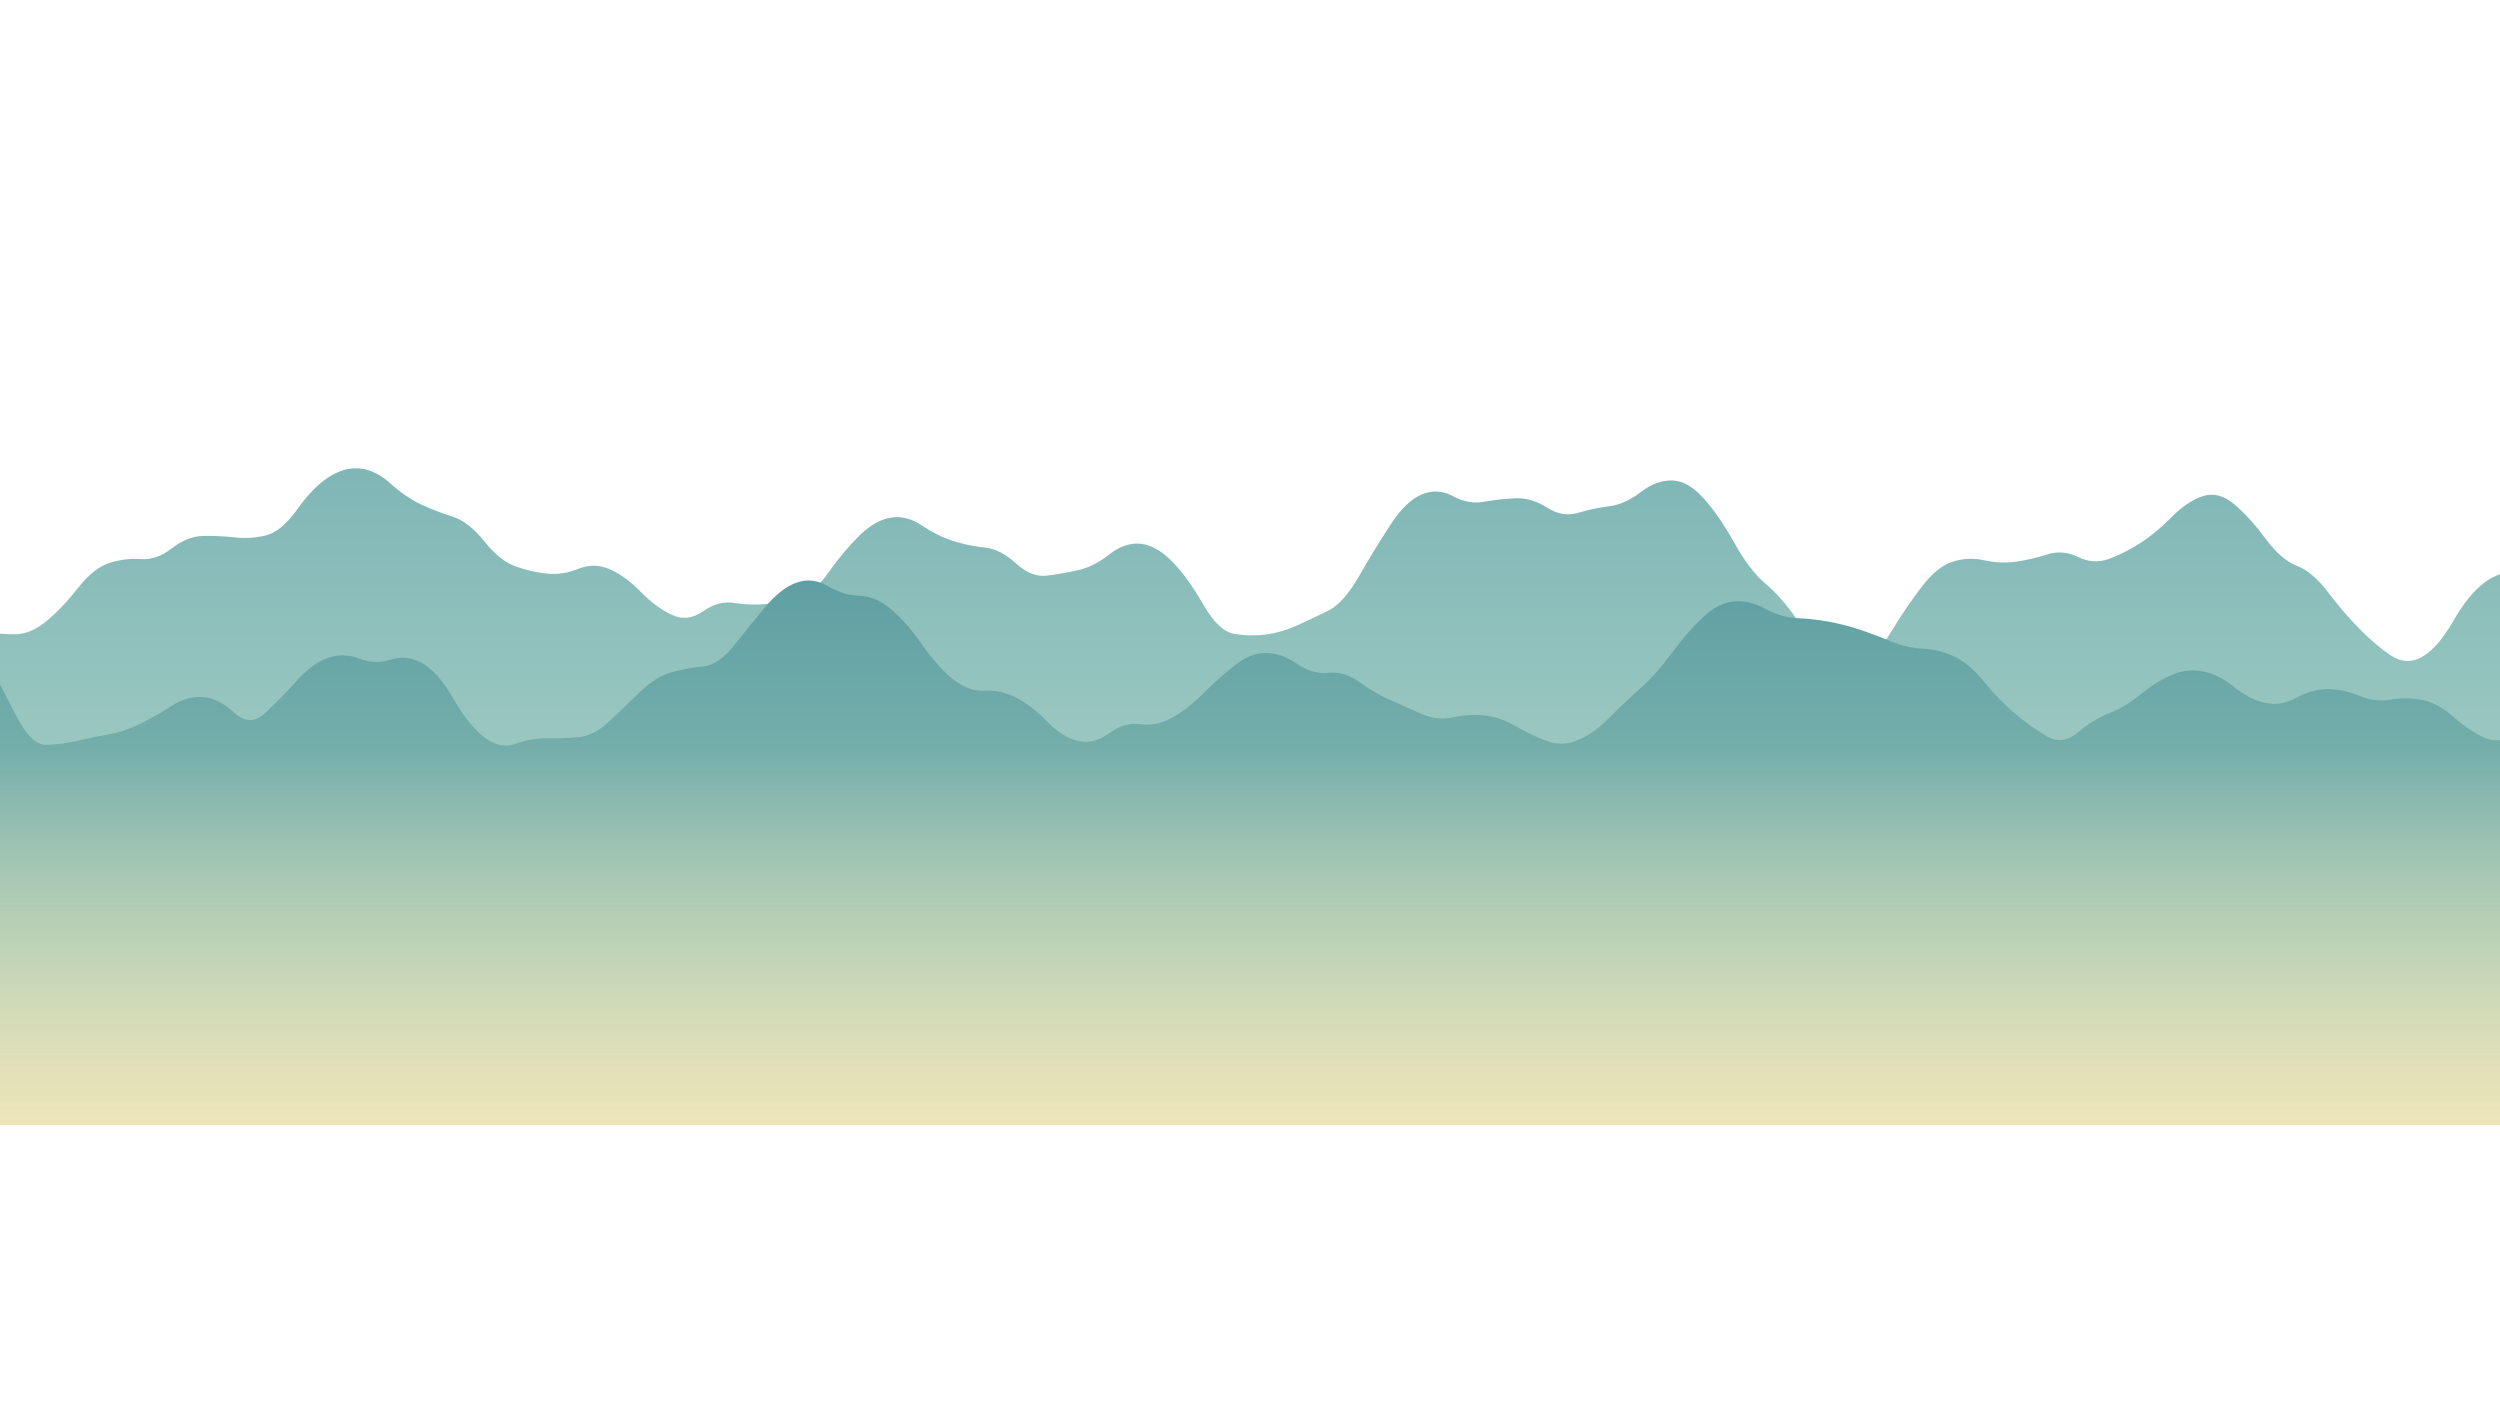
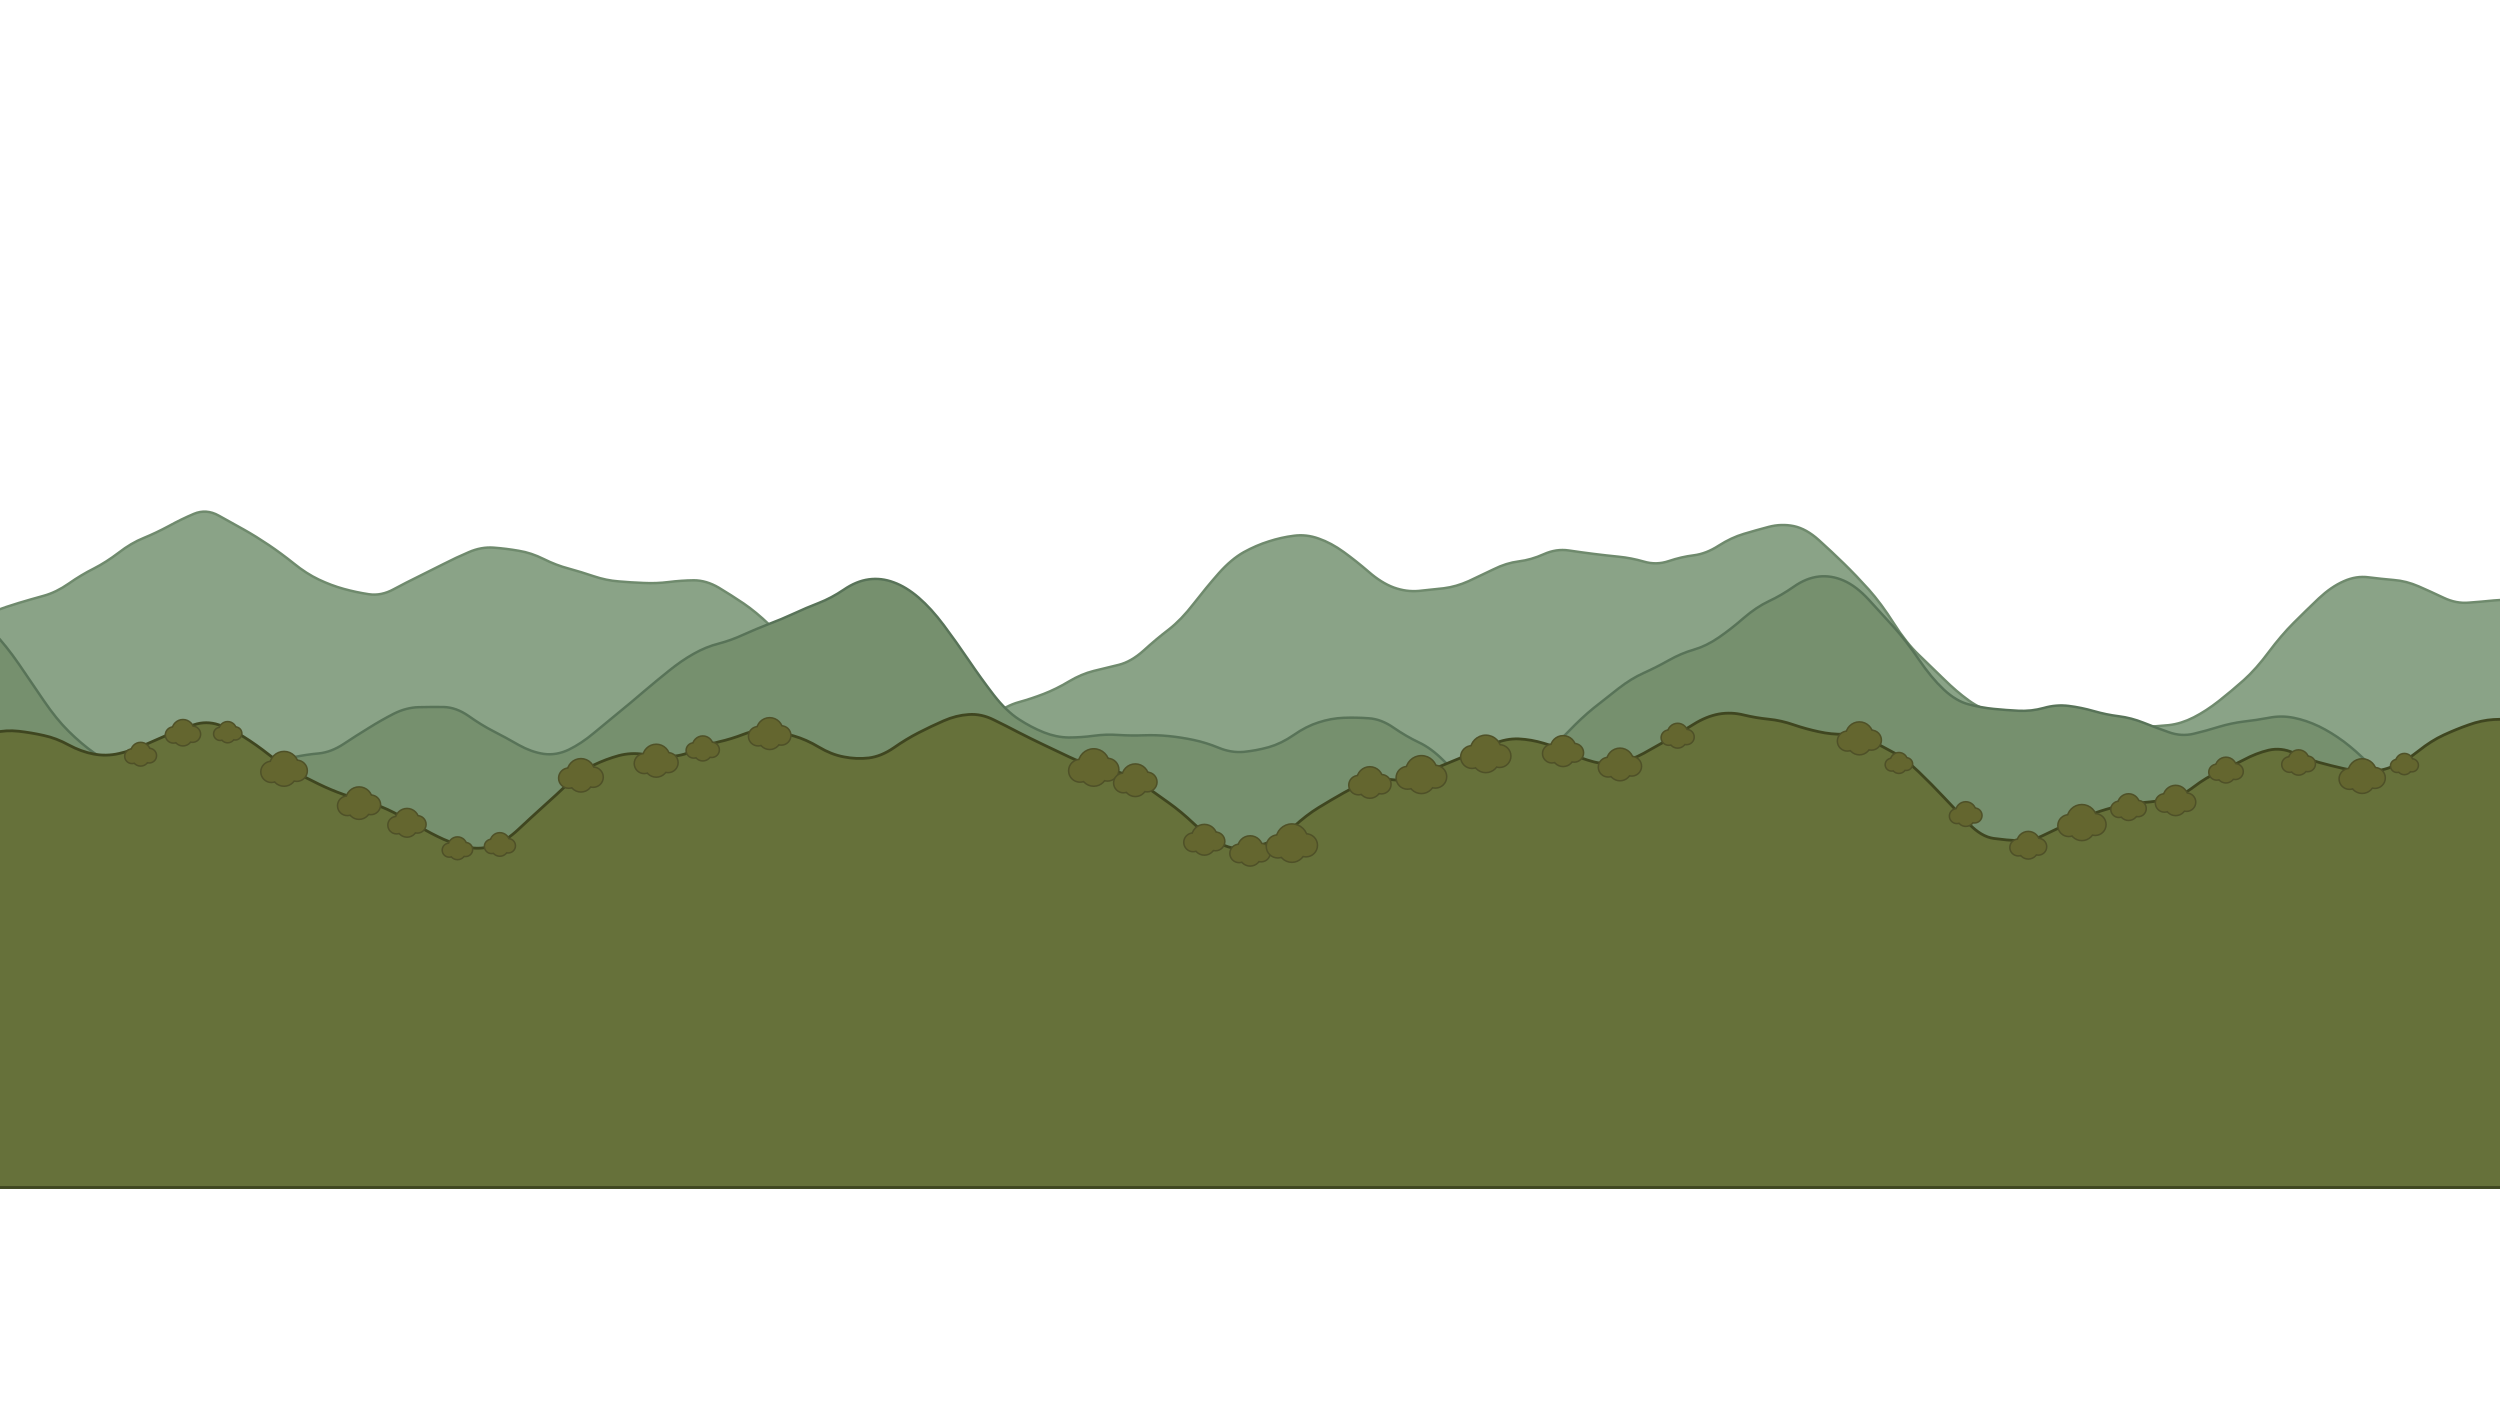
<svg xmlns="http://www.w3.org/2000/svg" viewBox="0 0 1600 900" width="1600" height="900" focusable="false" aria-hidden="true">
-   <defs>
-     <linearGradient id="a" x1="0" y1="0" x2="0" y2="1">
-       <stop offset="0" stop-color="#7fb6b6" />
-       <stop offset="1" stop-color="#bfe0cf" />
-     </linearGradient>
-     <linearGradient id="b" x1="0" y1="0" x2="0" y2="1">
-       <stop offset="0" stop-color="#5f9fa3" />
-       <stop offset="1" stop-color="#a4d0bd" />
-     </linearGradient>
-     <linearGradient id="m" x1="0" y1="0" x2="0" y2="1">
-       <stop offset="0" stop-color="#f6e7b8" stop-opacity="0" />
-       <stop offset="1" stop-color="#f6e7b8" stop-opacity="0.9" />
-     </linearGradient>
-   </defs>
-   <path d="M-40 377.1Q-20 402.3 -10 404.2Q0 406.1 10 405.9Q20 405.7 30 397.3Q40 389 50 376.2Q60 363.5 70 360.3Q80 357.1 90 357.8Q100 358.6 110 350.9Q120 343.2 130 343Q140 342.8 150 343.9Q160 345.1 170 342.7Q180 340.3 190 326.3Q200 312.2 210 305.6Q220 299 230 299.8Q240 300.6 250 309.5Q260 318.5 270 323.1Q280 327.6 290 330.8Q300 334 310 346.5Q320 359 330 362.5Q340 366.1 350 367.1Q360 368.1 370 364.1Q380 360 390 364.2Q400 368.5 410 378.7Q420 388.9 430 393.5Q440 398.2 450 391.2Q460 384.2 470 385.9Q480 387.5 490 386.6Q500 385.7 510 383.2Q520 380.7 530 366.7Q540 352.6 550 342.8Q560 333 570 331.3Q580 329.6 590 336.3Q600 343 610 346.2Q620 349.4 630 350.4Q640 351.3 650 360.4Q660 369.6 670 368.4Q680 367.2 690 364.9Q700 362.7 710 354.8Q720 347 730 348Q740 349.1 750 359.2Q760 369.3 770 386.7Q780 404.1 790 405.7Q800 407.4 810 406.1Q820 404.8 830 400.3Q840 395.8 850 390.9Q860 385.9 870 368.4Q880 350.9 890 335.7Q900 320.5 910 316.4Q920 312.2 930 317.6Q940 323 950 321.1Q960 319.3 970 318.9Q980 318.5 990 324.8Q1000 331.2 1010 328.2Q1020 325.2 1030 324Q1040 322.7 1050 315Q1060 307.3 1070 307.5Q1080 307.6 1090 318.6Q1100 329.6 1110 347.5Q1120 365.3 1130 373.6Q1140 382 1150 396.4Q1160 410.9 1170 420.3Q1180 429.6 1190 425.4Q1200 421.3 1210 404.9Q1220 388.4 1230 375.4Q1240 362.4 1250 359.4Q1260 356.3 1270 358.6Q1280 360.8 1290 359.5Q1300 358.1 1310 354.9Q1320 351.6 1330 356.5Q1340 361.4 1350 357.6Q1360 353.9 1370 347.4Q1380 341 1390 330.8Q1400 320.7 1410 317.5Q1420 314.3 1430 322.8Q1440 331.3 1450 344.8Q1460 358.3 1470 362.1Q1480 365.9 1490 379.1Q1500 392.2 1510 402.4Q1520 412.6 1530 419.4Q1540 426.1 1550 420.5Q1560 414.9 1570 397.6Q1580 380.3 1590 372.9Q1600 365.4 1610 366.4Q1620 367.4 1630 361.4L1640 355.4L1640 720 L-40 720Z" fill="url(#a)" />
-   <path d="M-40 382.5Q-20 400.4 -10 419.1Q0 437.8 10 457.4Q20 477.1 30 476.7Q40 476.3 50 474Q60 471.7 70 469.9Q80 468.1 90 463.1Q100 458.1 110 451.7Q120 445.3 130 446.1Q140 446.9 150 456.2Q160 465.5 170 456.1Q180 446.7 190 435.6Q200 424.5 210 421Q220 417.6 230 421.5Q240 425.4 250 422.2Q260 418.9 270 424.3Q280 429.6 290 446.9Q300 464.2 310 471.9Q320 479.5 330 476Q340 472.4 350 472.5Q360 472.7 370 471.8Q380 471 390 461.6Q400 452.2 410 442.5Q420 432.9 430 430.2Q440 427.5 450 426.5Q460 425.6 470 412.8Q480 400.1 490 388.2Q500 376.3 510 372.8Q520 369.3 530 375.2Q540 381 550 381.3Q560 381.5 570 389.7Q580 398 590 412.4Q600 426.8 610 434.7Q620 442.7 630 442Q640 441.4 650 446.3Q660 451.3 670 461.6Q680 472 690 474.2Q700 476.5 710 469.2Q720 462 730 463.5Q740 464.9 750 459.4Q760 453.9 770 443.9Q780 433.9 790 426Q800 418 810 417.9Q820 417.8 830 424.8Q840 431.7 850 430.6Q860 429.4 870 436.5Q880 443.7 890 448.1Q900 452.6 910 457Q920 461.3 930 459.1Q940 456.9 950 457.9Q960 458.9 970 464.7Q980 470.6 990 474.2Q1000 477.9 1010 473.6Q1020 469.4 1030 459.3Q1040 449.3 1050 440.4Q1060 431.5 1070 417.9Q1080 404.3 1090 395Q1100 385.6 1110 384.9Q1120 384.1 1130 389.7Q1140 395.2 1150 395.6Q1160 396 1170 397.8Q1180 399.6 1190 402.9Q1200 406.2 1210 410.4Q1220 414.6 1230 415.1Q1240 415.5 1250 419.8Q1260 424.2 1270 436.5Q1280 448.8 1290 457Q1300 465.3 1310 471.2Q1320 477.1 1330 468.6Q1340 460.2 1350 456.4Q1360 452.5 1370 444.3Q1380 436.2 1390 431.9Q1400 427.7 1410 429.7Q1420 431.7 1430 439.8Q1440 447.8 1450 449.9Q1460 452 1470 446.4Q1480 440.9 1490 441Q1500 441.2 1510 445.3Q1520 449.5 1530 447.8Q1540 446.1 1550 447.9Q1560 449.8 1570 458.6Q1580 467.4 1590 472.1Q1600 476.7 1610 469Q1620 461.3 1630 455.7L1640 450L1640 720 L-40 720Z" fill="url(#b)" />
-   <rect y="480" width="1600" height="240" fill="url(#m)" />
+   <path d="M-60 441.5Q-44 423.5 -36 415.9Q-28 408.3 -20 401.2Q-12 394.2 -4 391.3Q4 388.3 12 385.9Q20 383.5 28 381.3Q36 379.1 44 373.5Q52 367.9 60 363.9Q68 359.8 76 353.7Q84 347.5 92 344.3Q100 341 108 336.7Q116 332.3 124 328.9Q132 325.5 140 330Q148 334.5 156 338.9Q164 343.4 172 348.8Q180 354.2 188 360.6Q196 367.1 204 370.9Q212 374.7 220 376.9Q228 379.1 236 380.3Q244 381.5 252 377.1Q260 372.8 268 368.9Q276 365 284 360.9Q292 356.8 300 353.4Q308 349.9 316 350.5Q324 351.1 332 352.5Q340 353.8 348 357.8Q356 361.8 364 363.9Q372 366.1 380 368.8Q388 371.5 396 372.1Q404 372.8 412 373.1Q420 373.5 428 372.5Q436 371.5 444 371.4Q452 371.4 460 376.1Q468 380.9 476 386.3Q484 391.8 492 399.5Q500 407.3 508 416.9Q516 426.6 524 435.8Q532 445 540 453.8Q548 462.5 556 468.7Q564 475 572 476.8Q580 478.6 588 479.6Q596 480.7 604 475.9Q612 471.2 620 467.6Q628 464 636 457.8Q644 451.6 652 449.4Q660 447.2 668 444.1Q676 441 684 436.2Q692 431.4 700 429.4Q708 427.4 716 425.5Q724 423.5 732 416.3Q740 409 748 402.9Q756 396.7 764 386.3Q772 376 780 366.9Q788 357.9 796 353.4Q804 349 812 346.5Q820 343.9 828 342.9Q836 341.8 844 344.7Q852 347.5 860 353.3Q868 359.1 876 366Q884 373 892 376Q900 378.9 908 378.2Q916 377.4 924 376.5Q932 375.5 940 371.9Q948 368.2 956 364.3Q964 360.3 972 359.3Q980 358.3 988 354.7Q996 351.1 1004 352.3Q1012 353.5 1020 354.5Q1028 355.5 1036 356.3Q1044 357.1 1052 359.4Q1060 361.8 1068 359.1Q1076 356.4 1084 355.4Q1092 354.4 1100 349.2Q1108 344.1 1116 341.7Q1124 339.3 1132 337.2Q1140 335.1 1148 336.7Q1156 338.4 1164 345.6Q1172 352.8 1180 360.6Q1188 368.4 1196 377.3Q1204 386.3 1212 398.9Q1220 411.5 1228 419.1Q1236 426.8 1244 434.6Q1252 442.5 1260 448.3Q1268 454.1 1276 455.4Q1284 456.7 1292 455.5Q1300 454.3 1308 457Q1316 459.7 1324 458Q1332 456.2 1340 457.6Q1348 459.1 1356 462.3Q1364 465.5 1372 465.2Q1380 464.9 1388 464.1Q1396 463.2 1404 459.1Q1412 455 1420 448.7Q1428 442.4 1436 435.3Q1444 428.1 1452 417.3Q1460 406.6 1468 398.6Q1476 390.6 1484 383Q1492 375.5 1500 372Q1508 368.4 1516 369.5Q1524 370.5 1532 371.2Q1540 371.8 1548 375.3Q1556 378.8 1564 382.6Q1572 386.4 1580 385.7Q1588 385.1 1596 384.3Q1604 383.6 1612 383.5Q1620 383.3 1628 379.7Q1636 376.2 1644 371.4L1652 366.7L1652 760L-60 760Z" fill="#8aa387" stroke="#6f8a6d" stroke-width="1.6" />
+   <path d="M-60 379.7Q-44 380.3 -36 382Q-28 383.6 -20 390Q-12 396.5 -4 404.9Q4 413.3 12 424.9Q20 436.6 28 448.4Q36 460.2 44 468.1Q52 476 60 481.7Q68 487.3 76 487.5Q84 487.6 92 486.9Q100 486.1 108 486.3Q116 486.5 124 484.6Q132 482.7 140 483.2Q148 483.7 156 485.3Q164 487 172 486.7Q180 486.3 188 484.6Q196 482.9 204 482.2Q212 481.4 220 476.1Q228 470.8 236 465.9Q244 460.9 252 456.8Q260 452.8 268 452.6Q276 452.4 284 452.5Q292 452.7 300 458.3Q308 464 316 468.1Q324 472.2 332 476.8Q340 481.3 348 482.5Q356 483.6 364 479.8Q372 475.9 380 469.2Q388 462.5 396 456Q404 449.5 412 442.6Q420 435.8 428 429.4Q436 422.9 444 418.4Q452 413.9 460 411.9Q468 409.8 476 406.1Q484 402.5 492 399.4Q500 396.4 508 392.7Q516 389 524 385.9Q532 382.8 540 377.4Q548 371.9 556 370.8Q564 369.7 572 372.7Q580 375.6 588 382.5Q596 389.4 604 400.1Q612 410.8 620 422.6Q628 434.4 636 444.8Q644 455.1 652 460.3Q660 465.5 668 468.7Q676 471.9 684 472Q692 472 700 470.9Q708 469.8 716 470.4Q724 470.9 732 470.6Q740 470.3 748 471.1Q756 471.9 764 473.6Q772 475.3 780 478.6Q788 481.9 796 481.2Q804 480.4 812 478.2Q820 475.9 828 470.4Q836 464.8 844 462.3Q852 459.7 860 459.4Q868 459.1 876 459.7Q884 460.2 892 465.8Q900 471.3 908 475.1Q916 478.8 924 486.9Q932 495 940 495.4Q948 495.9 956 496.4Q964 497 972 491.4Q980 485.9 988 481.2Q996 476.5 1004 468Q1012 459.6 1020 453.1Q1028 446.7 1036 440.5Q1044 434.3 1052 430.7Q1060 427.1 1068 422.6Q1076 418.1 1084 415.8Q1092 413.5 1100 408Q1108 402.5 1116 395.5Q1124 388.6 1132 384.8Q1140 381.1 1148 375.5Q1156 369.9 1164 369Q1172 368.1 1180 371.6Q1188 375.1 1196 383.8Q1204 392.5 1212 401.3Q1220 410.2 1228 422Q1236 433.8 1244 441.3Q1252 448.8 1260 450.8Q1268 452.9 1276 453.7Q1284 454.5 1292 454.9Q1300 455.3 1308 453.1Q1316 450.8 1324 451.8Q1332 452.8 1340 455.1Q1348 457.4 1356 458.4Q1364 459.4 1372 462.6Q1380 465.8 1388 468.6Q1396 471.5 1404 469.6Q1412 467.7 1420 465.2Q1428 462.8 1436 461.8Q1444 460.9 1452 459.4Q1460 457.8 1468 459.4Q1476 461 1484 464.8Q1492 468.7 1500 474.6Q1508 480.6 1516 488.8Q1524 497 1532 503.1Q1540 509.3 1548 511.1Q1556 512.9 1564 510Q1572 507 1580 501.9Q1588 496.8 1596 489.8Q1604 482.7 1612 476.1Q1620 469.6 1628 462.4Q1636 455.2 1644 450.1L1652 445.1L1652 760L-60 760Z" fill="#76906e" stroke="#587358" stroke-width="1.6" />
+   <path d="M-60 473.7Q-44 476 -36 474.9Q-28 473.7 -20 472.2Q-12 470.7 -4 468.9Q4 467.1 12 468Q20 468.9 28 470.7Q36 472.4 44 476.8Q52 481.1 60 482.6Q68 484.1 76 482.3Q84 480.5 92 477Q100 473.5 108 470Q116 466.6 124 463.9Q132 461.2 140 463.9Q148 466.5 156 471.6Q164 476.6 172 482.9Q180 489.2 188 493.6Q196 497.9 204 501.8Q212 505.7 220 508.5Q228 511.2 236 513.6Q244 515.9 252 520Q260 524.1 268 528.8Q276 533.6 284 537.2Q292 540.7 300 542.3Q308 543.9 316 541Q324 538.2 332 530.6Q340 523.1 348 515.9Q356 508.8 364 501.1Q372 493.4 380 489.6Q388 485.8 396 483.6Q404 481.5 412 482.8Q420 484.1 428 484.1Q436 484.1 444 480.4Q452 476.7 460 474.8Q468 473 476 469.9Q484 466.8 492 467.8Q500 468.8 508 471Q516 473.3 524 478.1Q532 482.9 540 484.4Q548 486 556 485.1Q564 484.1 572 478.6Q580 473 588 468.9Q596 464.8 604 461.3Q612 457.8 620 457.3Q628 456.7 636 460.7Q644 464.6 652 468.8Q660 472.9 668 476.7Q676 480.4 684 484.3Q692 488.2 700 490Q708 491.7 716 494.2Q724 496.6 732 502.4Q740 508.2 748 513.8Q756 519.5 764 527.1Q772 534.8 780 539.3Q788 543.9 796 542.9Q804 542 812 539.2Q820 536.5 828 529.1Q836 521.7 844 516.8Q852 511.9 860 507.4Q868 502.8 876 500.5Q884 498.1 892 499.1Q900 500.1 908 496.4Q916 492.7 924 489.5Q932 486.3 940 482.9Q948 479.5 956 476Q964 472.6 972 472.9Q980 473.3 988 475.7Q996 478 1004 481.8Q1012 485.5 1020 487.6Q1028 489.6 1036 488.1Q1044 486.5 1052 482.1Q1060 477.7 1068 473.1Q1076 468.5 1084 463.5Q1092 458.5 1100 457Q1108 455.6 1116 457.6Q1124 459.5 1132 460.3Q1140 461.1 1148 463.9Q1156 466.6 1164 468.3Q1172 470.1 1180 469.9Q1188 469.8 1196 473.5Q1204 477.2 1212 481.7Q1220 486.2 1228 494Q1236 501.7 1244 510.2Q1252 518.7 1260 527.1Q1268 535.5 1276 536.6Q1284 537.7 1292 538.1Q1300 538.5 1308 534.5Q1316 530.6 1324 527Q1332 523.5 1340 520.6Q1348 517.7 1356 515.9Q1364 514.1 1372 513.6Q1380 513 1388 511.4Q1396 509.7 1404 503.6Q1412 497.5 1420 494Q1428 490.5 1436 486.3Q1444 482 1452 480.1Q1460 478.3 1468 481.9Q1476 485.6 1484 487.9Q1492 490.1 1500 491.9Q1508 493.8 1516 493.7Q1524 493.6 1532 490.3Q1540 486.9 1548 480.5Q1556 474.1 1564 470.4Q1572 466.7 1580 463.9Q1588 461 1596 460.5Q1604 460 1612 461.4Q1620 462.8 1628 462.4Q1636 462 1644 461.3L1652 460.7L1652 760L-60 760Z" fill="#66713a" stroke="#3f4620" stroke-width="1.8" />
+   <g fill="#4f5128" stroke="#4f5128" stroke-width="2" stroke-linejoin="round">
+     <circle cx="90" cy="481.5" r="5.9" />
+     <circle cx="84.5" cy="484" r="4.2" />
+     <circle cx="95.5" cy="483.6" r="4.2" />
+     <circle cx="90" cy="484.8" r="5" />
+   </g>
+   <g fill="#64662f">
+     <circle cx="90" cy="481.5" r="5.9" />
+     <circle cx="84.5" cy="484" r="4.2" />
+     <circle cx="95.5" cy="483.6" r="4.2" />
+     <circle cx="90" cy="484.8" r="5" />
+   </g>
+   <g fill="#4f5128" stroke="#4f5128" stroke-width="2" stroke-linejoin="round">
+     <circle cx="117.1" cy="467.6" r="6.6" />
+     <circle cx="111" cy="470.4" r="4.7" />
+     <circle cx="123.2" cy="469.9" r="4.7" />
+     <circle cx="117.1" cy="471.3" r="5.6" />
+   </g>
+   <g fill="#64662f">
+     <circle cx="117.1" cy="467.6" r="6.6" />
+     <circle cx="111" cy="470.4" r="4.7" />
+     <circle cx="123.2" cy="469.9" r="4.7" />
+     <circle cx="117.1" cy="471.3" r="5.6" />
+   </g>
+   <g fill="#4f5128" stroke="#4f5128" stroke-width="2" stroke-linejoin="round">
+     <circle cx="145.7" cy="467.5" r="5.2" />
+     <circle cx="140.9" cy="469.7" r="3.7" />
+     <circle cx="150.6" cy="469.4" r="3.7" />
+     <circle cx="145.7" cy="470.5" r="4.4" />
+   </g>
+   <g fill="#64662f">
+     <circle cx="145.7" cy="467.5" r="5.2" />
+     <circle cx="140.9" cy="469.7" r="3.7" />
+     <circle cx="150.6" cy="469.4" r="3.7" />
+     <circle cx="145.7" cy="470.5" r="4.4" />
+   </g>
+   <g fill="#4f5128" stroke="#4f5128" stroke-width="2" stroke-linejoin="round">
+     <circle cx="181.8" cy="490.2" r="8.8" />
+     <circle cx="173.7" cy="494" r="6.3" />
+     <circle cx="189.9" cy="493.3" r="6.3" />
+     <circle cx="181.8" cy="495.2" r="7.5" />
+   </g>
+   <g fill="#64662f">
+     <circle cx="181.8" cy="490.2" r="8.8" />
+     <circle cx="173.7" cy="494" r="6.3" />
+     <circle cx="189.9" cy="493.3" r="6.3" />
+     <circle cx="181.8" cy="495.2" r="7.5" />
+   </g>
+   <g fill="#4f5128" stroke="#4f5128" stroke-width="2" stroke-linejoin="round">
+     <circle cx="229.8" cy="512.2" r="8.1" />
+     <circle cx="222.3" cy="515.7" r="5.8" />
+     <circle cx="237.3" cy="515.1" r="5.8" />
+     <circle cx="229.8" cy="516.9" r="7" />
+   </g>
+   <g fill="#64662f">
+     <circle cx="229.8" cy="512.2" r="8.1" />
+     <circle cx="222.3" cy="515.7" r="5.8" />
+     <circle cx="237.3" cy="515.1" r="5.8" />
+     <circle cx="229.8" cy="516.9" r="7" />
+   </g>
+   <g fill="#4f5128" stroke="#4f5128" stroke-width="2" stroke-linejoin="round">
+     <circle cx="260.5" cy="525.1" r="7.2" />
+     <circle cx="253.8" cy="528.1" r="5.1" />
+     <circle cx="267.1" cy="527.6" r="5.1" />
+     <circle cx="260.5" cy="529.2" r="6.1" />
+   </g>
+   <g fill="#64662f">
+     <circle cx="260.5" cy="525.1" r="7.2" />
+     <circle cx="253.8" cy="528.1" r="5.1" />
+     <circle cx="267.1" cy="527.6" r="5.1" />
+     <circle cx="260.5" cy="529.2" r="6.1" />
+   </g>
+   <g fill="#4f5128" stroke="#4f5128" stroke-width="2" stroke-linejoin="round">
+     <circle cx="292.8" cy="541.7" r="5.6" />
+     <circle cx="287.5" cy="544.1" r="4" />
+     <circle cx="298" cy="543.7" r="4" />
+     <circle cx="292.8" cy="544.9" r="4.8" />
+   </g>
+   <g fill="#64662f">
+     <circle cx="292.8" cy="541.7" r="5.6" />
+     <circle cx="287.5" cy="544.1" r="4" />
+     <circle cx="298" cy="543.7" r="4" />
+     <circle cx="292.8" cy="544.9" r="4.8" />
+   </g>
+   <g fill="#4f5128" stroke="#4f5128" stroke-width="2" stroke-linejoin="round">
+     <circle cx="319.9" cy="539.2" r="5.8" />
+     <circle cx="314.6" cy="541.7" r="4.1" />
+     <circle cx="325.3" cy="541.3" r="4.1" />
+     <circle cx="319.9" cy="542.5" r="5" />
+   </g>
+   <g fill="#64662f">
+     <circle cx="319.9" cy="539.2" r="5.8" />
+     <circle cx="314.6" cy="541.7" r="4.1" />
+     <circle cx="325.3" cy="541.3" r="4.1" />
+     <circle cx="319.9" cy="542.5" r="5" />
+   </g>
+   <g fill="#4f5128" stroke="#4f5128" stroke-width="2" stroke-linejoin="round">
+     <circle cx="371.8" cy="494.4" r="8.4" />
+     <circle cx="364" cy="498" r="6" />
+     <circle cx="379.6" cy="497.4" r="6" />
+     <circle cx="371.8" cy="499.2" r="7.2" />
+   </g>
+   <g fill="#64662f">
+     <circle cx="371.8" cy="494.4" r="8.4" />
+     <circle cx="364" cy="498" r="6" />
+     <circle cx="379.6" cy="497.4" r="6" />
+     <circle cx="371.8" cy="499.2" r="7.2" />
+   </g>
+   <g fill="#4f5128" stroke="#4f5128" stroke-width="2" stroke-linejoin="round">
+     <circle cx="420" cy="485.1" r="8.3" />
+     <circle cx="412.3" cy="488.7" r="5.9" />
+     <circle cx="427.6" cy="488.1" r="5.9" />
+     <circle cx="420" cy="489.8" r="7.1" />
+   </g>
+   <g fill="#64662f">
+     <circle cx="420" cy="485.1" r="8.3" />
+     <circle cx="412.3" cy="488.7" r="5.9" />
+     <circle cx="427.6" cy="488.1" r="5.9" />
+     <circle cx="420" cy="489.8" r="7.1" />
+   </g>
+   <g fill="#4f5128" stroke="#4f5128" stroke-width="2" stroke-linejoin="round">
+     <circle cx="449.8" cy="477.7" r="6.2" />
+     <circle cx="444" cy="480.3" r="4.4" />
+     <circle cx="455.5" cy="479.9" r="4.4" />
+     <circle cx="449.8" cy="481.2" r="5.3" />
+   </g>
+   <g fill="#64662f">
+     <circle cx="449.8" cy="477.7" r="6.2" />
+     <circle cx="444" cy="480.3" r="4.4" />
+     <circle cx="455.5" cy="479.9" r="4.4" />
+     <circle cx="449.8" cy="481.2" r="5.3" />
+   </g>
+   <g fill="#4f5128" stroke="#4f5128" stroke-width="2" stroke-linejoin="round">
+     <circle cx="492.6" cy="467.8" r="8" />
+     <circle cx="485.2" cy="471.2" r="5.7" />
+     <circle cx="500" cy="470.7" r="5.7" />
+     <circle cx="492.6" cy="472.4" r="6.8" />
+   </g>
+   <g fill="#64662f">
+     <circle cx="492.6" cy="467.8" r="8" />
+     <circle cx="485.2" cy="471.2" r="5.7" />
+     <circle cx="500" cy="470.7" r="5.7" />
+     <circle cx="492.6" cy="472.4" r="6.8" />
+   </g>
+   <g fill="#4f5128" stroke="#4f5128" stroke-width="2" stroke-linejoin="round">
+     <circle cx="700" cy="489.2" r="9.5" />
+     <circle cx="691.2" cy="493.3" r="6.8" />
+     <circle cx="708.8" cy="492.6" r="6.8" />
+     <circle cx="700" cy="494.6" r="8.1" />
+   </g>
+   <g fill="#64662f">
+     <circle cx="700" cy="489.2" r="9.5" />
+     <circle cx="691.2" cy="493.3" r="6.8" />
+     <circle cx="708.8" cy="492.6" r="6.8" />
+     <circle cx="700" cy="494.6" r="8.1" />
+   </g>
+   <g fill="#4f5128" stroke="#4f5128" stroke-width="2" stroke-linejoin="round">
+     <circle cx="726.6" cy="497.6" r="8.2" />
+     <circle cx="719" cy="501.1" r="5.8" />
+     <circle cx="734.2" cy="500.5" r="5.8" />
+     <circle cx="726.6" cy="502.3" r="7" />
+   </g>
+   <g fill="#64662f">
+     <circle cx="726.6" cy="497.6" r="8.2" />
+     <circle cx="719" cy="501.1" r="5.8" />
+     <circle cx="734.2" cy="500.5" r="5.8" />
+     <circle cx="726.6" cy="502.3" r="7" />
+   </g>
+   <g fill="#4f5128" stroke="#4f5128" stroke-width="2" stroke-linejoin="round">
+     <circle cx="770.8" cy="535.8" r="7.7" />
+     <circle cx="763.6" cy="539.1" r="5.5" />
+     <circle cx="777.9" cy="538.5" r="5.5" />
+     <circle cx="770.8" cy="540.2" r="6.6" />
+   </g>
+   <g fill="#64662f">
+     <circle cx="770.8" cy="535.8" r="7.7" />
+     <circle cx="763.6" cy="539.1" r="5.5" />
+     <circle cx="777.9" cy="538.5" r="5.5" />
+     <circle cx="770.8" cy="540.2" r="6.6" />
+   </g>
+   <g fill="#4f5128" stroke="#4f5128" stroke-width="2" stroke-linejoin="round">
+     <circle cx="800.1" cy="543" r="7.6" />
+     <circle cx="793" cy="546.2" r="5.4" />
+     <circle cx="807.1" cy="545.7" r="5.4" />
+     <circle cx="800.1" cy="547.3" r="6.5" />
+   </g>
+   <g fill="#64662f">
+     <circle cx="800.1" cy="543" r="7.6" />
+     <circle cx="793" cy="546.2" r="5.4" />
+     <circle cx="807.1" cy="545.7" r="5.4" />
+     <circle cx="800.1" cy="547.3" r="6.5" />
+   </g>
+   <g fill="#4f5128" stroke="#4f5128" stroke-width="2" stroke-linejoin="round">
+     <circle cx="826.8" cy="537.5" r="9.7" />
+     <circle cx="817.8" cy="541.7" r="6.9" />
+     <circle cx="835.8" cy="541" r="6.9" />
+     <circle cx="826.8" cy="543.1" r="8.3" />
+   </g>
+   <g fill="#64662f">
+     <circle cx="826.8" cy="537.5" r="9.7" />
+     <circle cx="817.8" cy="541.7" r="6.9" />
+     <circle cx="835.8" cy="541" r="6.9" />
+     <circle cx="826.8" cy="543.1" r="8.3" />
+   </g>
+   <g fill="#4f5128" stroke="#4f5128" stroke-width="2" stroke-linejoin="round">
+     <circle cx="876.7" cy="499.1" r="7.9" />
+     <circle cx="869.4" cy="502.5" r="5.7" />
+     <circle cx="884.1" cy="501.9" r="5.7" />
+     <circle cx="876.7" cy="503.6" r="6.8" />
+   </g>
+   <g fill="#64662f">
+     <circle cx="876.7" cy="499.1" r="7.9" />
+     <circle cx="869.4" cy="502.5" r="5.7" />
+     <circle cx="884.1" cy="501.9" r="5.7" />
+     <circle cx="876.7" cy="503.6" r="6.8" />
+   </g>
+   <g fill="#4f5128" stroke="#4f5128" stroke-width="2" stroke-linejoin="round">
+     <circle cx="909.7" cy="493.7" r="9.6" />
+     <circle cx="900.8" cy="497.8" r="6.8" />
+     <circle cx="918.6" cy="497.1" r="6.8" />
+     <circle cx="909.7" cy="499.2" r="8.2" />
+   </g>
+   <g fill="#64662f">
+     <circle cx="909.7" cy="493.7" r="9.6" />
+     <circle cx="900.8" cy="497.8" r="6.8" />
+     <circle cx="918.6" cy="497.1" r="6.8" />
+     <circle cx="909.7" cy="499.2" r="8.2" />
+   </g>
+   <g fill="#4f5128" stroke="#4f5128" stroke-width="2" stroke-linejoin="round">
+     <circle cx="950.9" cy="480.5" r="9.5" />
+     <circle cx="942.1" cy="484.5" r="6.8" />
+     <circle cx="959.7" cy="483.9" r="6.8" />
+     <circle cx="950.9" cy="485.9" r="8.1" />
+   </g>
+   <g fill="#64662f">
+     <circle cx="950.9" cy="480.5" r="9.5" />
+     <circle cx="942.1" cy="484.5" r="6.8" />
+     <circle cx="959.7" cy="483.9" r="6.8" />
+     <circle cx="950.9" cy="485.9" r="8.1" />
+   </g>
+   <g fill="#4f5128" stroke="#4f5128" stroke-width="2" stroke-linejoin="round">
+     <circle cx="1000.4" cy="479" r="7.7" />
+     <circle cx="993.2" cy="482.3" r="5.5" />
+     <circle cx="1007.5" cy="481.8" r="5.5" />
+     <circle cx="1000.4" cy="483.5" r="6.6" />
+   </g>
+   <g fill="#64662f">
+     <circle cx="1000.4" cy="479" r="7.7" />
+     <circle cx="993.2" cy="482.3" r="5.5" />
+     <circle cx="1007.5" cy="481.8" r="5.5" />
+     <circle cx="1000.4" cy="483.5" r="6.6" />
+   </g>
+   <g fill="#4f5128" stroke="#4f5128" stroke-width="2" stroke-linejoin="round">
+     <circle cx="1036.8" cy="487.5" r="8.2" />
+     <circle cx="1029.2" cy="491" r="5.8" />
+     <circle cx="1044.3" cy="490.4" r="5.8" />
+     <circle cx="1036.8" cy="492.2" r="7" />
+   </g>
+   <g fill="#64662f">
+     <circle cx="1036.8" cy="487.5" r="8.2" />
+     <circle cx="1029.2" cy="491" r="5.8" />
+     <circle cx="1044.3" cy="490.4" r="5.8" />
+     <circle cx="1036.8" cy="492.2" r="7" />
+   </g>
+   <g fill="#4f5128" stroke="#4f5128" stroke-width="2" stroke-linejoin="round">
+     <circle cx="1073.7" cy="469.5" r="6.1" />
+     <circle cx="1068" cy="472.1" r="4.4" />
+     <circle cx="1079.4" cy="471.7" r="4.4" />
+     <circle cx="1073.7" cy="473" r="5.3" />
+   </g>
+   <g fill="#64662f">
+     <circle cx="1073.7" cy="469.5" r="6.1" />
+     <circle cx="1068" cy="472.1" r="4.4" />
+     <circle cx="1079.4" cy="471.7" r="4.4" />
+     <circle cx="1073.7" cy="473" r="5.3" />
+   </g>
+   <g fill="#4f5128" stroke="#4f5128" stroke-width="2" stroke-linejoin="round">
+     <circle cx="1190" cy="470.8" r="8.3" />
+     <circle cx="1182.3" cy="474.3" r="5.9" />
+     <circle cx="1197.7" cy="473.7" r="5.9" />
+     <circle cx="1190" cy="475.5" r="7.1" />
+   </g>
+   <g fill="#64662f">
+     <circle cx="1190" cy="470.8" r="8.3" />
+     <circle cx="1182.3" cy="474.3" r="5.9" />
+     <circle cx="1197.7" cy="473.7" r="5.9" />
+     <circle cx="1190" cy="475.5" r="7.1" />
+   </g>
+   <g fill="#4f5128" stroke="#4f5128" stroke-width="2" stroke-linejoin="round">
+     <circle cx="1215.3" cy="487.2" r="5.1" />
+     <circle cx="1210.6" cy="489.4" r="3.6" />
+     <circle cx="1220" cy="489" r="3.6" />
+     <circle cx="1215.3" cy="490.1" r="4.4" />
+   </g>
+   <g fill="#64662f">
+     <circle cx="1215.3" cy="487.2" r="5.1" />
+     <circle cx="1210.6" cy="489.4" r="3.6" />
+     <circle cx="1220" cy="489" r="3.6" />
+     <circle cx="1215.3" cy="490.1" r="4.4" />
+   </g>
+   <g fill="#4f5128" stroke="#4f5128" stroke-width="2" stroke-linejoin="round">
+     <circle cx="1258.1" cy="519.7" r="6.1" />
+     <circle cx="1252.4" cy="522.3" r="4.3" />
+     <circle cx="1263.7" cy="521.9" r="4.3" />
+     <circle cx="1258.1" cy="523.2" r="5.2" />
+   </g>
+   <g fill="#64662f">
+     <circle cx="1258.1" cy="519.7" r="6.1" />
+     <circle cx="1252.4" cy="522.3" r="4.3" />
+     <circle cx="1263.7" cy="521.9" r="4.3" />
+     <circle cx="1258.1" cy="523.2" r="5.2" />
+   </g>
+   <g fill="#4f5128" stroke="#4f5128" stroke-width="2" stroke-linejoin="round">
+     <circle cx="1298.1" cy="539.5" r="6.9" />
+     <circle cx="1291.7" cy="542.4" r="4.9" />
+     <circle cx="1304.5" cy="541.9" r="4.9" />
+     <circle cx="1298.1" cy="543.4" r="5.9" />
+   </g>
+   <g fill="#64662f">
+     <circle cx="1298.1" cy="539.5" r="6.9" />
+     <circle cx="1291.7" cy="542.4" r="4.9" />
+     <circle cx="1304.5" cy="541.9" r="4.9" />
+     <circle cx="1298.1" cy="543.4" r="5.9" />
+   </g>
+   <g fill="#4f5128" stroke="#4f5128" stroke-width="2" stroke-linejoin="round">
+     <circle cx="1332.4" cy="524.5" r="9.1" />
+     <circle cx="1324" cy="528.4" r="6.5" />
+     <circle cx="1340.9" cy="527.7" r="6.5" />
+     <circle cx="1332.4" cy="529.7" r="7.8" />
+   </g>
+   <g fill="#64662f">
+     <circle cx="1332.4" cy="524.5" r="9.1" />
+     <circle cx="1324" cy="528.4" r="6.5" />
+     <circle cx="1340.9" cy="527.7" r="6.5" />
+     <circle cx="1332.4" cy="529.7" r="7.8" />
+   </g>
+   <g fill="#4f5128" stroke="#4f5128" stroke-width="2" stroke-linejoin="round">
+     <circle cx="1362.3" cy="515.1" r="6.6" />
+     <circle cx="1356.1" cy="518" r="4.7" />
+     <circle cx="1368.4" cy="517.5" r="4.7" />
+     <circle cx="1362.3" cy="518.9" r="5.7" />
+   </g>
+   <g fill="#64662f">
+     <circle cx="1362.3" cy="515.1" r="6.6" />
+     <circle cx="1356.1" cy="518" r="4.7" />
+     <circle cx="1368.4" cy="517.5" r="4.7" />
+     <circle cx="1362.3" cy="518.9" r="5.7" />
+   </g>
+   <g fill="#4f5128" stroke="#4f5128" stroke-width="2" stroke-linejoin="round">
+     <circle cx="1392.4" cy="510.7" r="7.6" />
+     <circle cx="1385.3" cy="513.9" r="5.4" />
+     <circle cx="1399.4" cy="513.4" r="5.4" />
+     <circle cx="1392.4" cy="515" r="6.5" />
+   </g>
+   <g fill="#64662f">
+     <circle cx="1392.4" cy="510.7" r="7.6" />
+     <circle cx="1385.3" cy="513.9" r="5.4" />
+     <circle cx="1399.4" cy="513.4" r="5.4" />
+     <circle cx="1392.4" cy="515" r="6.5" />
+   </g>
+   <g fill="#4f5128" stroke="#4f5128" stroke-width="2" stroke-linejoin="round">
+     <circle cx="1424.6" cy="491.5" r="6.4" />
+     <circle cx="1418.7" cy="494.2" r="4.6" />
+     <circle cx="1430.6" cy="493.8" r="4.6" />
+     <circle cx="1424.6" cy="495.1" r="5.5" />
+   </g>
+   <g fill="#64662f">
+     <circle cx="1424.6" cy="491.5" r="6.4" />
+     <circle cx="1418.7" cy="494.2" r="4.6" />
+     <circle cx="1430.6" cy="493.8" r="4.6" />
+     <circle cx="1424.6" cy="495.1" r="5.5" />
+   </g>
+   <g fill="#4f5128" stroke="#4f5128" stroke-width="2" stroke-linejoin="round">
+     <circle cx="1471.1" cy="486.6" r="6.2" />
+     <circle cx="1465.3" cy="489.3" r="4.5" />
+     <circle cx="1476.9" cy="488.9" r="4.5" />
+     <circle cx="1471.1" cy="490.2" r="5.4" />
+   </g>
+   <g fill="#64662f">
+     <circle cx="1471.1" cy="486.6" r="6.2" />
+     <circle cx="1465.3" cy="489.3" r="4.5" />
+     <circle cx="1476.9" cy="488.9" r="4.5" />
+     <circle cx="1471.1" cy="490.2" r="5.4" />
+   </g>
+   <g fill="#4f5128" stroke="#4f5128" stroke-width="2" stroke-linejoin="round">
+     <circle cx="1511.8" cy="494.8" r="8.7" />
+     <circle cx="1503.7" cy="498.5" r="6.2" />
+     <circle cx="1519.9" cy="497.9" r="6.2" />
+     <circle cx="1511.8" cy="499.8" r="7.5" />
+   </g>
+   <g fill="#64662f">
+     <circle cx="1511.8" cy="494.8" r="8.7" />
+     <circle cx="1503.7" cy="498.5" r="6.2" />
+     <circle cx="1519.9" cy="497.9" r="6.2" />
+     <circle cx="1511.8" cy="499.8" r="7.5" />
+   </g>
+   <g fill="#4f5128" stroke="#4f5128" stroke-width="2" stroke-linejoin="round">
+     <circle cx="1538.8" cy="487.9" r="5.2" />
+     <circle cx="1534.1" cy="490.2" r="3.7" />
+     <circle cx="1543.6" cy="489.8" r="3.7" />
+     <circle cx="1538.8" cy="490.9" r="4.4" />
+   </g>
+   <g fill="#64662f">
+     <circle cx="1538.8" cy="487.9" r="5.2" />
+     <circle cx="1534.1" cy="490.2" r="3.7" />
+     <circle cx="1543.6" cy="489.8" r="3.7" />
+     <circle cx="1538.8" cy="490.9" r="4.4" />
+   </g>
</svg>
